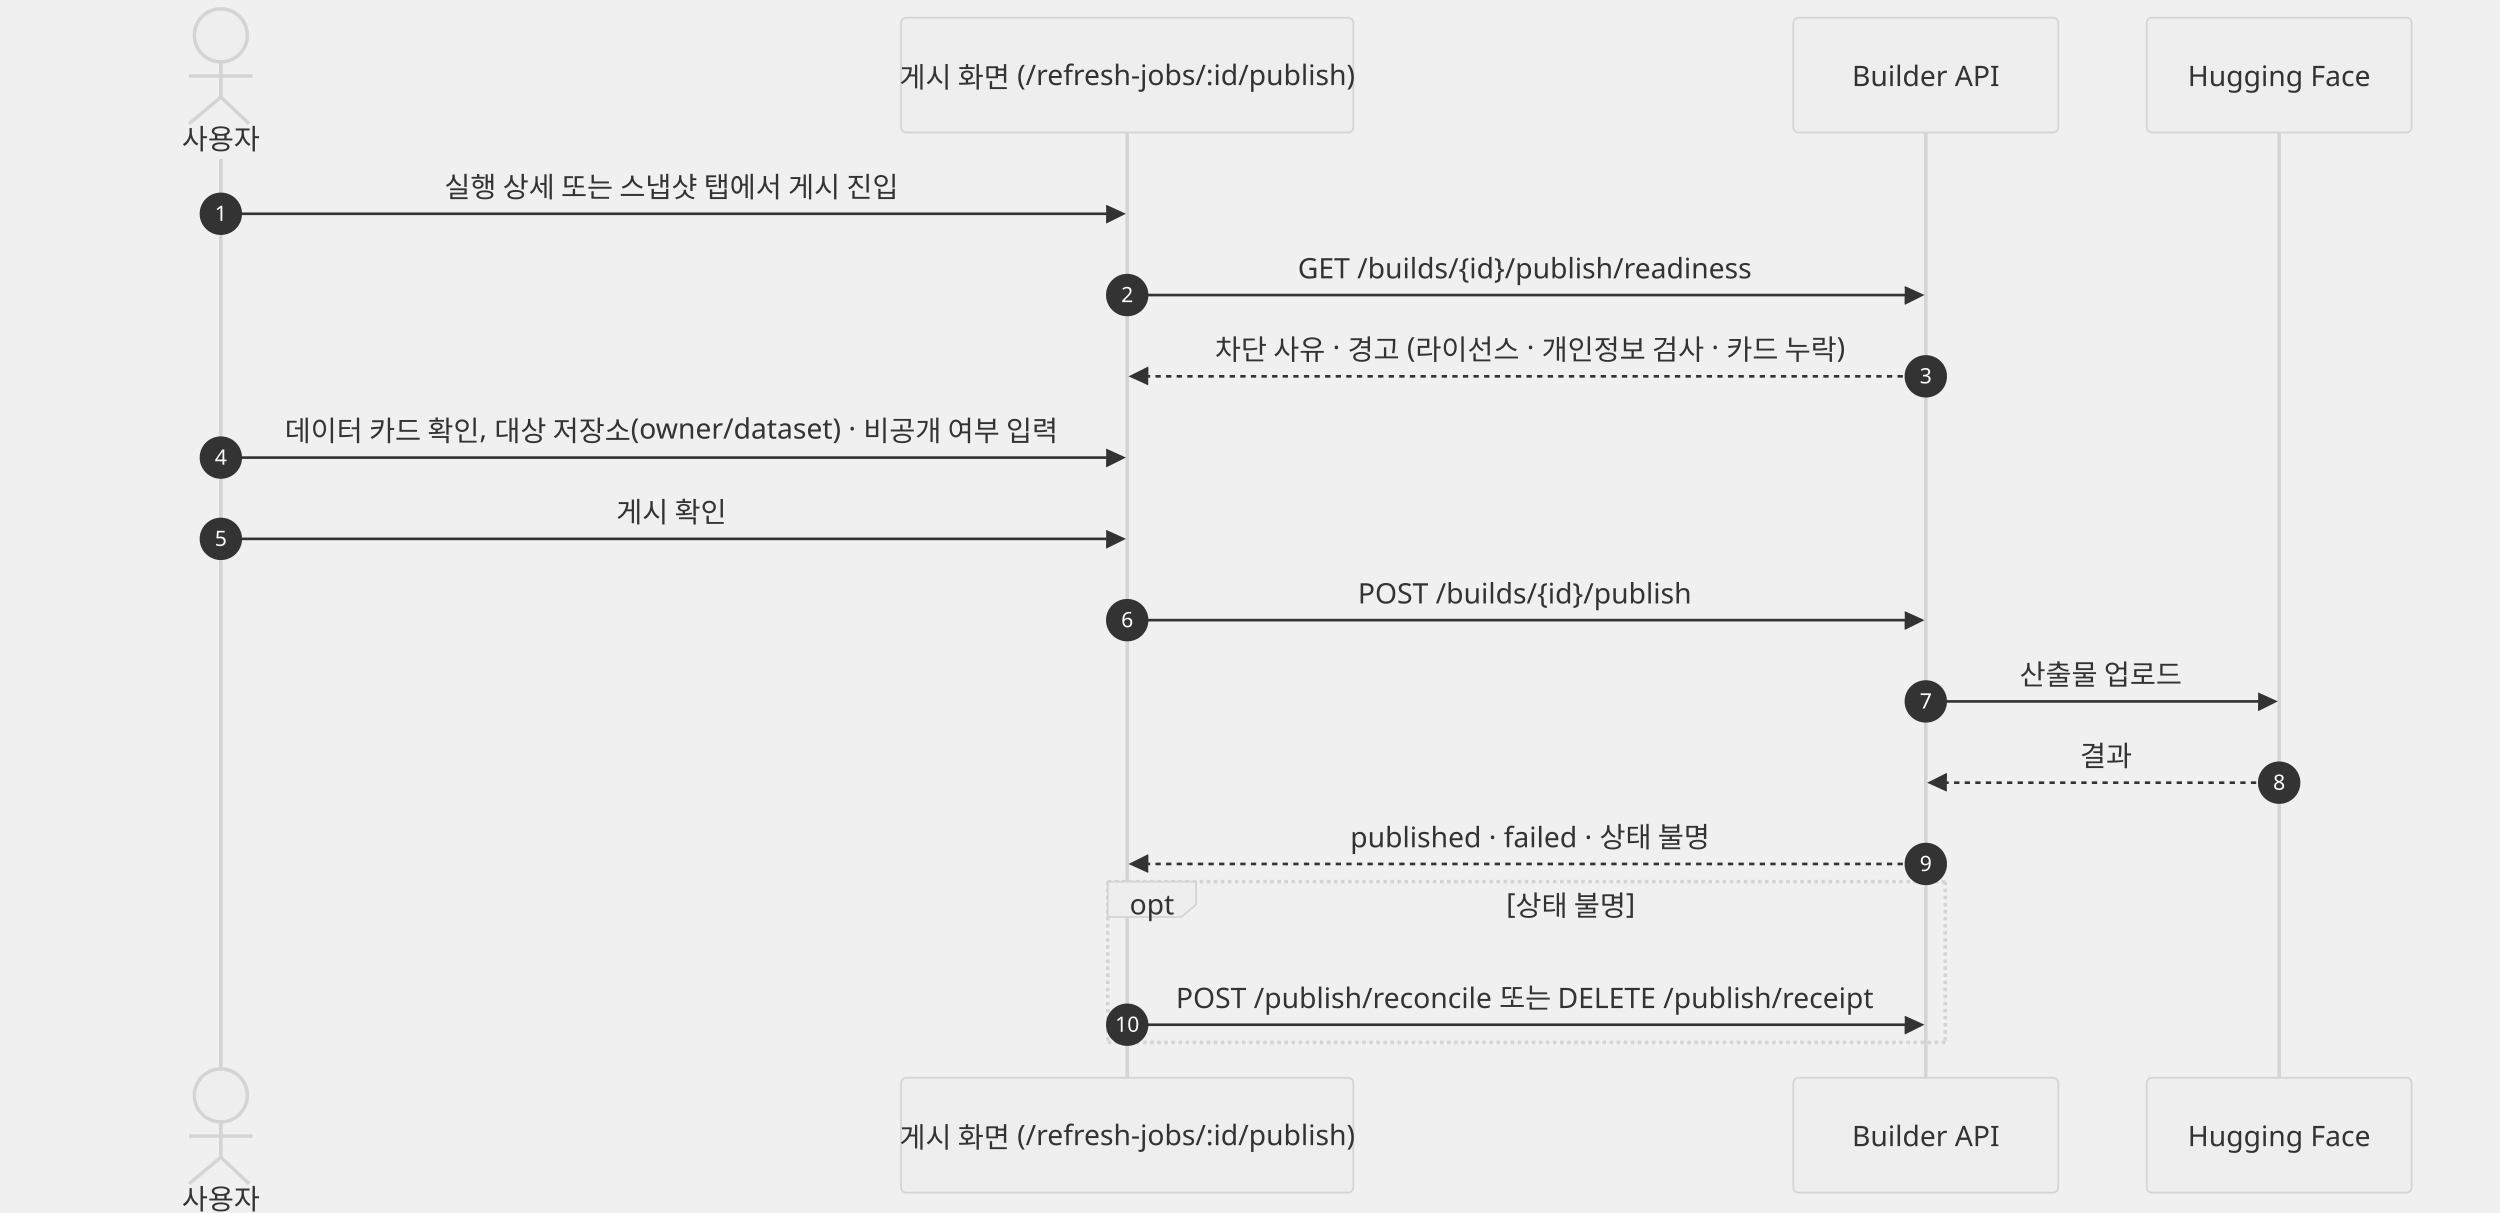
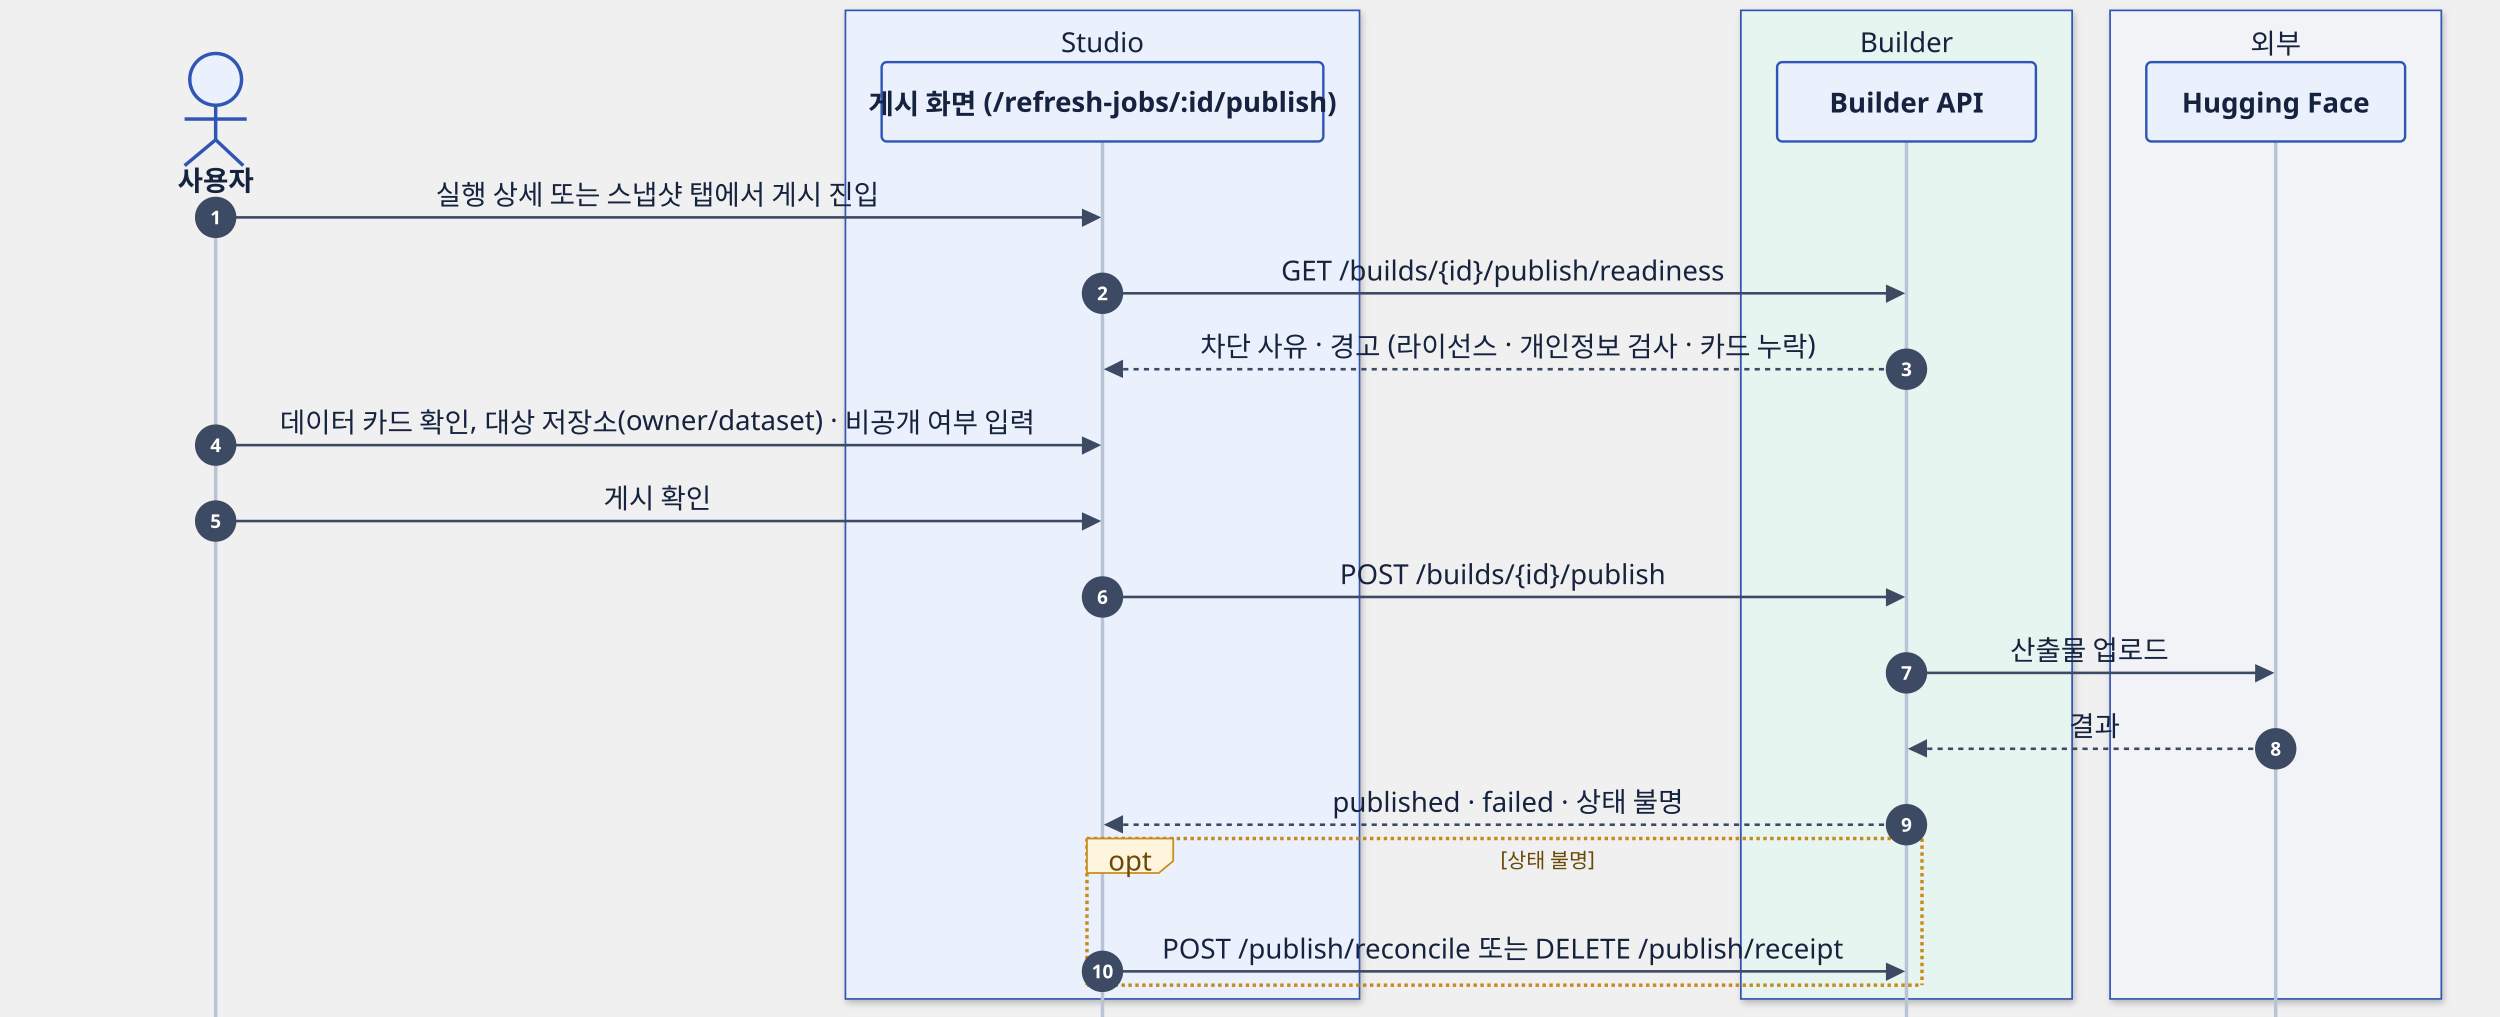
- <svg xmlns="http://www.w3.org/2000/svg" id="my-svg" width="100%" style="max-width: 1415px; background-color: white;" viewBox="-50 -10 1415 686" role="graphics-document document" aria-roledescription="sequence">
+ <svg xmlns="http://www.w3.org/2000/svg" id="my-svg" width="100%" style="max-width: 1449px; background-color: white;" viewBox="-50 -10 1449 589" role="graphics-document document" aria-roledescription="sequence">
  <g>
-     <rect x="1165" y="600" fill="#eaeaea" stroke="#666" width="150" height="65" name="H" rx="3" ry="3" class="actor actor-bottom" />
-     <text x="1240" y="632.5" dominant-baseline="central" alignment-baseline="central" class="actor actor-box" style="text-anchor: middle; font-size: 16px; font-weight: 400;">
-       <tspan x="1240" dy="0">Hugging Face</tspan>
+     <rect x="1173" y="-4" fill="rgb(241,243,246)" stroke="rgb(0,0,0, 0.5)" width="192" height="573" class="rect" />
+     <text x="1269" y="14" dominant-baseline="central" alignment-baseline="central" class="text" style="text-anchor: middle; font-size: 16px; font-weight: 400;">
+       <tspan x="1269" dy="0">외부</tspan>
    </text>
  </g>
  <g>
-     <rect x="965" y="600" fill="#eaeaea" stroke="#666" width="150" height="65" name="B" rx="3" ry="3" class="actor actor-bottom" />
-     <text x="1040" y="632.5" dominant-baseline="central" alignment-baseline="central" class="actor actor-box" style="text-anchor: middle; font-size: 16px; font-weight: 400;">
-       <tspan x="1040" dy="0">Builder API</tspan>
+     <rect x="959" y="-4" fill="rgb(231,245,240)" stroke="rgb(0,0,0, 0.5)" width="192" height="573" class="rect" />
+     <text x="1055" y="14" dominant-baseline="central" alignment-baseline="central" class="text" style="text-anchor: middle; font-size: 16px; font-weight: 400;">
+       <tspan x="1055" dy="0">Builder</tspan>
    </text>
  </g>
  <g>
-     <rect x="460" y="600" fill="#eaeaea" stroke="#666" width="256" height="65" name="P" rx="3" ry="3" class="actor actor-bottom" />
-     <text x="588" y="632.5" dominant-baseline="central" alignment-baseline="central" class="actor actor-box" style="text-anchor: middle; font-size: 16px; font-weight: 400;">
-       <tspan x="588" dy="0">게시 화면 (/refresh-jobs/:id/publish)</tspan>
+     <rect x="440" y="-4" fill="rgb(234,240,252)" stroke="rgb(0,0,0, 0.5)" width="298" height="573" class="rect" />
+     <text x="589" y="14" dominant-baseline="central" alignment-baseline="central" class="text" style="text-anchor: middle; font-size: 16px; font-weight: 400;">
+       <tspan x="589" dy="0">Studio</tspan>
    </text>
  </g>
-   <g />
  <g>
-     <line id="actor3" x1="1240" y1="65" x2="1240" y2="600" class="actor-line 200" stroke-width="0.5px" stroke="#999" name="H" data-et="life-line" data-id="H" />
+     <line id="actor3" x1="1269" y1="72" x2="1269" y2="2000" class="actor-line 200" stroke-width="0.5px" stroke="#999" name="H" data-et="life-line" data-id="H" />
    <g id="root-3" data-et="participant" data-type="participant" data-id="H">
-       <rect x="1165" y="0" fill="#eaeaea" stroke="#666" width="150" height="65" name="H" rx="3" ry="3" class="actor actor-top" />
-       <text x="1240" y="32.5" dominant-baseline="central" alignment-baseline="central" class="actor actor-box" style="text-anchor: middle; font-size: 16px; font-weight: 400;">
-         <tspan x="1240" dy="0">Hugging Face</tspan>
+       <rect x="1194" y="26" fill="#eaeaea" stroke="#666" width="150" height="46" name="H" rx="3" ry="3" class="actor actor-top" />
+       <text x="1269" y="49" dominant-baseline="central" alignment-baseline="central" class="actor actor-box" style="text-anchor: middle; font-size: 16px; font-weight: 400;">
+         <tspan x="1269" dy="0">Hugging Face</tspan>
      </text>
    </g>
  </g>
  <g>
-     <line id="actor2" x1="1040" y1="65" x2="1040" y2="600" class="actor-line 200" stroke-width="0.5px" stroke="#999" name="B" data-et="life-line" data-id="B" />
+     <line id="actor2" x1="1055" y1="72" x2="1055" y2="2000" class="actor-line 200" stroke-width="0.5px" stroke="#999" name="B" data-et="life-line" data-id="B" />
    <g id="root-2" data-et="participant" data-type="participant" data-id="B">
-       <rect x="965" y="0" fill="#eaeaea" stroke="#666" width="150" height="65" name="B" rx="3" ry="3" class="actor actor-top" />
-       <text x="1040" y="32.5" dominant-baseline="central" alignment-baseline="central" class="actor actor-box" style="text-anchor: middle; font-size: 16px; font-weight: 400;">
-         <tspan x="1040" dy="0">Builder API</tspan>
+       <rect x="980" y="26" fill="#eaeaea" stroke="#666" width="150" height="46" name="B" rx="3" ry="3" class="actor actor-top" />
+       <text x="1055" y="49" dominant-baseline="central" alignment-baseline="central" class="actor actor-box" style="text-anchor: middle; font-size: 16px; font-weight: 400;">
+         <tspan x="1055" dy="0">Builder API</tspan>
      </text>
    </g>
  </g>
  <g>
-     <line id="actor1" x1="588" y1="65" x2="588" y2="600" class="actor-line 200" stroke-width="0.5px" stroke="#999" name="P" data-et="life-line" data-id="P" />
+     <line id="actor1" x1="589" y1="72" x2="589" y2="2000" class="actor-line 200" stroke-width="0.5px" stroke="#999" name="P" data-et="life-line" data-id="P" />
    <g id="root-1" data-et="participant" data-type="participant" data-id="P">
-       <rect x="460" y="0" fill="#eaeaea" stroke="#666" width="256" height="65" name="P" rx="3" ry="3" class="actor actor-top" />
-       <text x="588" y="32.5" dominant-baseline="central" alignment-baseline="central" class="actor actor-box" style="text-anchor: middle; font-size: 16px; font-weight: 400;">
-         <tspan x="588" dy="0">게시 화면 (/refresh-jobs/:id/publish)</tspan>
+       <rect x="461" y="26" fill="#eaeaea" stroke="#666" width="256" height="46" name="P" rx="3" ry="3" class="actor actor-top" />
+       <text x="589" y="49" dominant-baseline="central" alignment-baseline="central" class="actor actor-box" style="text-anchor: middle; font-size: 16px; font-weight: 400;">
+         <tspan x="589" dy="0">게시 화면 (/refresh-jobs/:id/publish)</tspan>
      </text>
    </g>
  </g>
  <g>
-     <line id="actor0" x1="75" y1="80" x2="75" y2="600" class="actor-line 200" stroke-width="0.5px" stroke="#999" name="U" data-et="life-line" data-id="U" />
+     <line id="actor0" x1="75" y1="106" x2="75" y2="2000" class="actor-line 200" stroke-width="0.5px" stroke="#999" name="U" data-et="life-line" data-id="U" />
  </g>
-   <style>#my-svg{font-family:Apple SD Gothic Neo,Malgun Gothic,sans-serif;font-size:15px;fill:#000000;}@keyframes edge-animation-frame{from{stroke-dashoffset:0;}}@keyframes dash{to{stroke-dashoffset:0;}}#my-svg .edge-animation-slow{stroke-dasharray:9,5!important;stroke-dashoffset:900;animation:dash 50s linear infinite;stroke-linecap:round;}#my-svg .edge-animation-fast{stroke-dasharray:9,5!important;stroke-dashoffset:900;animation:dash 20s linear infinite;stroke-linecap:round;}#my-svg .error-icon{fill:#552222;}#my-svg .error-text{fill:#552222;stroke:#552222;}#my-svg .edge-thickness-normal{stroke-width:1px;}#my-svg .edge-thickness-thick{stroke-width:3.5px;}#my-svg .edge-pattern-solid{stroke-dasharray:0;}#my-svg .edge-thickness-invisible{stroke-width:0;fill:none;}#my-svg .edge-pattern-dashed{stroke-dasharray:3;}#my-svg .edge-pattern-dotted{stroke-dasharray:2;}#my-svg .marker{fill:#666;stroke:#666;}#my-svg .marker.cross{stroke:#666;}#my-svg svg{font-family:Apple SD Gothic Neo,Malgun Gothic,sans-serif;font-size:15px;}#my-svg p{margin:0;}#my-svg .actor{stroke:hsl(0, 0%, 83%);fill:#eee;stroke-width:1;}#my-svg rect.actor.outer-path[data-look="neo"]{filter:drop-shadow( 1px 2px 2px rgba(185,185,185,1));}#my-svg rect.note[data-look="neo"]{stroke:#999;fill:#666;filter:drop-shadow( 1px 2px 2px rgba(185,185,185,1));}#my-svg text.actor&gt;tspan{fill:#333;stroke:none;}#my-svg .actor-line{stroke:hsl(0, 0%, 83%);}#my-svg .innerArc{stroke-width:1.5;stroke-dasharray:none;}#my-svg .messageLine0{stroke-width:1.5;stroke-dasharray:none;stroke:#333;}#my-svg .messageLine1{stroke-width:1.5;stroke-dasharray:2,2;stroke:#333;}#my-svg [id$="-arrowhead"] path{fill:#333;stroke:#333;}#my-svg .sequenceNumber{fill:white;}#my-svg [id$="-sequencenumber"]{fill:#333;}#my-svg [id$="-crosshead"] path{fill:#333;stroke:#333;}#my-svg .messageText{fill:#333;stroke:none;}#my-svg .labelBox{stroke:hsl(0, 0%, 83%);fill:#eee;filter:none;}#my-svg .labelText,#my-svg .labelText&gt;tspan{fill:#333;stroke:none;}#my-svg .loopText,#my-svg .loopText&gt;tspan{fill:#333;stroke:none;}#my-svg .loopLine{stroke-width:2px;stroke-dasharray:2,2;stroke:hsl(0, 0%, 83%);fill:hsl(0, 0%, 83%);}#my-svg .note{stroke:#999;fill:#666;}#my-svg .noteText,#my-svg .noteText&gt;tspan{fill:#fff;stroke:none;font-weight:normal;}#my-svg .activation0{fill:#f4f4f4;stroke:#666;}#my-svg .activation1{fill:#f4f4f4;stroke:#666;}#my-svg .activation2{fill:#f4f4f4;stroke:#666;}#my-svg .actorPopupMenu{position:absolute;}#my-svg .actorPopupMenuPanel{position:absolute;fill:#eee;box-shadow:0px 8px 16px 0px rgba(0,0,0,0.2);filter:drop-shadow(3px 5px 2px rgb(0 0 0 / 0.4));}#my-svg .actor-man circle,#my-svg line{fill:#eee;stroke-width:2px;}#my-svg g rect.rect{filter:drop-shadow( 1px 2px 2px rgba(185,185,185,1));stroke:#999;}#my-svg .node .neo-node{stroke:#999;}#my-svg [data-look="neo"].node rect,#my-svg [data-look="neo"].cluster rect,#my-svg [data-look="neo"].node polygon{stroke:url(#my-svg-gradient);filter:drop-shadow( 1px 2px 2px rgba(185,185,185,1));}#my-svg [data-look="neo"].node path{stroke:url(#my-svg-gradient);stroke-width:1px;}#my-svg [data-look="neo"].node .outer-path{filter:drop-shadow( 1px 2px 2px rgba(185,185,185,1));}#my-svg [data-look="neo"].node .neo-line path{stroke:#999;filter:none;}#my-svg [data-look="neo"].node circle{stroke:url(#my-svg-gradient);filter:drop-shadow( 1px 2px 2px rgba(185,185,185,1));}#my-svg [data-look="neo"].node circle .state-start{fill:#000000;}#my-svg [data-look="neo"].icon-shape .icon{fill:url(#my-svg-gradient);filter:drop-shadow( 1px 2px 2px rgba(185,185,185,1));}#my-svg [data-look="neo"].icon-shape .icon-neo path{stroke:url(#my-svg-gradient);filter:drop-shadow( 1px 2px 2px rgba(185,185,185,1));}#my-svg :root{--mermaid-font-family:"trebuchet ms",verdana,arial,sans-serif;}</style>
+   <style>#my-svg{font-family:Apple SD Gothic Neo,Pretendard,Malgun Gothic,Noto Sans KR,sans-serif;font-size:15px;fill:#16233f;}@keyframes edge-animation-frame{from{stroke-dashoffset:0;}}@keyframes dash{to{stroke-dashoffset:0;}}#my-svg .edge-animation-slow{stroke-dasharray:9,5!important;stroke-dashoffset:900;animation:dash 50s linear infinite;stroke-linecap:round;}#my-svg .edge-animation-fast{stroke-dasharray:9,5!important;stroke-dashoffset:900;animation:dash 20s linear infinite;stroke-linecap:round;}#my-svg .error-icon{fill:#f6f8fb;}#my-svg .error-text{fill:#090704;stroke:#090704;}#my-svg .edge-thickness-normal{stroke-width:1px;}#my-svg .edge-thickness-thick{stroke-width:3.5px;}#my-svg .edge-pattern-solid{stroke-dasharray:0;}#my-svg .edge-thickness-invisible{stroke-width:0;fill:none;}#my-svg .edge-pattern-dashed{stroke-dasharray:3;}#my-svg .edge-pattern-dotted{stroke-dasharray:2;}#my-svg .marker{fill:#5b6880;stroke:#5b6880;}#my-svg .marker.cross{stroke:#5b6880;}#my-svg svg{font-family:Apple SD Gothic Neo,Pretendard,Malgun Gothic,Noto Sans KR,sans-serif;font-size:15px;}#my-svg p{margin:0;}#my-svg .actor{stroke:#2f55b5;fill:#eaf0fc;stroke-width:1;}#my-svg rect.actor.outer-path[data-look="neo"]{filter:drop-shadow( 1px 2px 2px rgba(185,185,185,1));}#my-svg rect.note[data-look="neo"]{stroke:#c98a1b;fill:#fff4dc;filter:drop-shadow( 1px 2px 2px rgba(185,185,185,1));}#my-svg text.actor&gt;tspan{fill:#16233f;stroke:none;}#my-svg .actor-line{stroke:#b8c3d6;}#my-svg .innerArc{stroke-width:1.5;stroke-dasharray:none;}#my-svg .messageLine0{stroke-width:1.5;stroke-dasharray:none;stroke:#3c4a63;}#my-svg .messageLine1{stroke-width:1.5;stroke-dasharray:2,2;stroke:#3c4a63;}#my-svg [id$="-arrowhead"] path{fill:#3c4a63;stroke:#3c4a63;}#my-svg .sequenceNumber{fill:#ffffff;}#my-svg [id$="-sequencenumber"]{fill:#3c4a63;}#my-svg [id$="-crosshead"] path{fill:#3c4a63;stroke:#3c4a63;}#my-svg .messageText{fill:#16233f;stroke:none;}#my-svg .labelBox{stroke:#c98a1b;fill:#fff4dc;filter:none;}#my-svg .labelText,#my-svg .labelText&gt;tspan{fill:#6b4a08;stroke:none;}#my-svg .loopText,#my-svg .loopText&gt;tspan{fill:#6b4a08;stroke:none;}#my-svg .loopLine{stroke-width:2px;stroke-dasharray:2,2;stroke:#c98a1b;fill:#c98a1b;}#my-svg .note{stroke:#c98a1b;fill:#fff4dc;}#my-svg .noteText,#my-svg .noteText&gt;tspan{fill:#4a3506;stroke:none;font-weight:normal;}#my-svg .activation0{fill:#dfe8fb;stroke:#2f55b5;}#my-svg .activation1{fill:#dfe8fb;stroke:#2f55b5;}#my-svg .activation2{fill:#dfe8fb;stroke:#2f55b5;}#my-svg .actorPopupMenu{position:absolute;}#my-svg .actorPopupMenuPanel{position:absolute;fill:#eaf0fc;box-shadow:0px 8px 16px 0px rgba(0,0,0,0.2);filter:drop-shadow(3px 5px 2px rgb(0 0 0 / 0.4));}#my-svg .actor-man circle,#my-svg line{fill:#eaf0fc;stroke-width:2px;}#my-svg g rect.rect{filter:drop-shadow( 1px 2px 2px rgba(185,185,185,1));stroke:#2f55b5;}#my-svg .node .neo-node{stroke:#2f55b5;}#my-svg [data-look="neo"].node rect,#my-svg [data-look="neo"].cluster rect,#my-svg [data-look="neo"].node polygon{stroke:url(#my-svg-gradient);filter:drop-shadow( 1px 2px 2px rgba(185,185,185,1));}#my-svg [data-look="neo"].node path{stroke:url(#my-svg-gradient);stroke-width:1px;}#my-svg [data-look="neo"].node .outer-path{filter:drop-shadow( 1px 2px 2px rgba(185,185,185,1));}#my-svg [data-look="neo"].node .neo-line path{stroke:#2f55b5;filter:none;}#my-svg [data-look="neo"].node circle{stroke:url(#my-svg-gradient);filter:drop-shadow( 1px 2px 2px rgba(185,185,185,1));}#my-svg [data-look="neo"].node circle .state-start{fill:#000000;}#my-svg [data-look="neo"].icon-shape .icon{fill:url(#my-svg-gradient);filter:drop-shadow( 1px 2px 2px rgba(185,185,185,1));}#my-svg [data-look="neo"].icon-shape .icon-neo path{stroke:url(#my-svg-gradient);filter:drop-shadow( 1px 2px 2px rgba(185,185,185,1));}#my-svg .node rect,#my-svg .node polygon,#my-svg .cluster rect{rx:10px;ry:10px;}#my-svg .cluster rect{stroke-dasharray:0;stroke-width:1.2px;}#my-svg .cluster-label span,#my-svg .cluster-label text{font-weight:700;color:#3c4a63;fill:#3c4a63;}#my-svg .edgeLabel{font-size:12.5px;color:#3c4a63;}#my-svg .flowchart-link{stroke-width:1.6px;}#my-svg .messageText{font-size:13px;}#my-svg .actor{stroke-width:1.4px;}#my-svg text.actor&gt;tspan{font-weight:700;}#my-svg .sequenceNumber{font-size:11px;font-weight:700;}#my-svg .labelText,#my-svg .loopText,#my-svg .loopText&gt;tspan{font-size:12px;}#my-svg .er.entityBox{stroke-width:1.2px;}#my-svg .nodeLabel b{font-weight:700;}#my-svg :root{--mermaid-font-family:"trebuchet ms",verdana,arial,sans-serif;}</style>
  <g />
  <defs>
    <symbol id="my-svg-computer" width="24" height="24">
      <path transform="scale(.5)" d="M2 2v13h20v-13h-20zm18 11h-16v-9h16v9zm-10.228 6l.466-1h3.524l.467 1h-4.457zm14.228 3h-24l2-6h2.104l-1.33 4h18.45l-1.297-4h2.073l2 6zm-5-10h-14v-7h14v7z" />
    </symbol>
  </defs>
  <defs>
    <symbol id="my-svg-database" fill-rule="evenodd" clip-rule="evenodd">
      <path transform="scale(.5)" d="M12.258.001l.256.004.255.005.253.008.251.01.249.012.247.015.246.016.242.019.241.02.239.023.236.024.233.027.231.028.229.031.225.032.223.034.22.036.217.038.214.04.211.041.208.043.205.045.201.046.198.048.194.05.191.051.187.053.183.054.18.056.175.057.172.059.168.06.163.061.16.063.155.064.15.066.074.033.073.033.071.034.07.034.069.035.068.035.067.035.066.035.064.036.064.036.062.036.06.036.06.037.058.037.058.037.055.038.055.038.053.038.052.038.051.039.05.039.048.039.047.039.045.04.044.04.043.04.041.04.04.041.039.041.037.041.036.041.034.041.033.042.032.042.03.042.029.042.027.042.026.043.024.043.023.043.021.043.02.043.018.044.017.043.015.044.013.044.012.044.011.045.009.044.007.045.006.045.004.045.002.045.001.045v17l-.001.045-.002.045-.004.045-.006.045-.007.045-.009.044-.011.045-.012.044-.013.044-.015.044-.017.043-.018.044-.02.043-.021.043-.023.043-.024.043-.026.043-.027.042-.029.042-.03.042-.032.042-.033.042-.034.041-.036.041-.037.041-.039.041-.04.041-.041.04-.043.04-.044.04-.045.04-.047.039-.048.039-.05.039-.051.039-.052.038-.053.038-.055.038-.055.038-.058.037-.058.037-.06.037-.06.036-.062.036-.064.036-.064.036-.066.035-.067.035-.068.035-.069.035-.07.034-.071.034-.073.033-.074.033-.15.066-.155.064-.16.063-.163.061-.168.06-.172.059-.175.057-.18.056-.183.054-.187.053-.191.051-.194.05-.198.048-.201.046-.205.045-.208.043-.211.041-.214.04-.217.038-.22.036-.223.034-.225.032-.229.031-.231.028-.233.027-.236.024-.239.023-.241.02-.242.019-.246.016-.247.015-.249.012-.251.01-.253.008-.255.005-.256.004-.258.001-.258-.001-.256-.004-.255-.005-.253-.008-.251-.01-.249-.012-.247-.015-.245-.016-.243-.019-.241-.02-.238-.023-.236-.024-.234-.027-.231-.028-.228-.031-.226-.032-.223-.034-.22-.036-.217-.038-.214-.04-.211-.041-.208-.043-.204-.045-.201-.046-.198-.048-.195-.05-.19-.051-.187-.053-.184-.054-.179-.056-.176-.057-.172-.059-.167-.06-.164-.061-.159-.063-.155-.064-.151-.066-.074-.033-.072-.033-.072-.034-.07-.034-.069-.035-.068-.035-.067-.035-.066-.035-.064-.036-.063-.036-.062-.036-.061-.036-.06-.037-.058-.037-.057-.037-.056-.038-.055-.038-.053-.038-.052-.038-.051-.039-.049-.039-.049-.039-.046-.039-.046-.04-.044-.04-.043-.04-.041-.04-.04-.041-.039-.041-.037-.041-.036-.041-.034-.041-.033-.042-.032-.042-.03-.042-.029-.042-.027-.042-.026-.043-.024-.043-.023-.043-.021-.043-.02-.043-.018-.044-.017-.043-.015-.044-.013-.044-.012-.044-.011-.045-.009-.044-.007-.045-.006-.045-.004-.045-.002-.045-.001-.045v-17l.001-.045.002-.045.004-.045.006-.045.007-.045.009-.044.011-.045.012-.044.013-.044.015-.044.017-.043.018-.044.02-.043.021-.043.023-.043.024-.043.026-.043.027-.042.029-.042.03-.042.032-.042.033-.042.034-.041.036-.041.037-.041.039-.041.04-.041.041-.04.043-.04.044-.04.046-.04.046-.039.049-.039.049-.039.051-.039.052-.038.053-.038.055-.038.056-.038.057-.037.058-.037.06-.037.061-.036.062-.036.063-.036.064-.036.066-.035.067-.035.068-.035.069-.035.07-.034.072-.034.072-.033.074-.033.151-.066.155-.064.159-.063.164-.061.167-.06.172-.059.176-.057.179-.056.184-.054.187-.053.19-.051.195-.05.198-.048.201-.046.204-.045.208-.043.211-.041.214-.04.217-.038.22-.036.223-.034.226-.032.228-.031.231-.028.234-.027.236-.024.238-.023.241-.02.243-.019.245-.016.247-.015.249-.012.251-.01.253-.008.255-.005.256-.004.258-.001.258.001zm-9.258 20.499v.01l.001.021.003.021.004.022.005.021.006.022.007.022.009.023.01.022.011.023.012.023.013.023.015.023.016.024.017.023.018.024.019.024.021.024.022.025.023.024.024.025.052.049.056.05.061.051.066.051.07.051.075.051.079.052.084.052.088.052.092.052.097.052.102.051.105.052.11.052.114.051.119.051.123.051.127.05.131.05.135.05.139.048.144.049.147.047.152.047.155.047.16.045.163.045.167.043.171.043.176.041.178.041.183.039.187.039.19.037.194.035.197.035.202.033.204.031.209.03.212.029.216.027.219.025.222.024.226.021.23.02.233.018.236.016.24.015.243.012.246.01.249.008.253.005.256.004.259.001.26-.001.257-.004.254-.005.25-.008.247-.011.244-.012.241-.014.237-.016.233-.018.231-.021.226-.021.224-.024.22-.026.216-.027.212-.028.21-.031.205-.031.202-.034.198-.034.194-.036.191-.037.187-.039.183-.04.179-.04.175-.042.172-.043.168-.044.163-.045.16-.046.155-.046.152-.047.148-.048.143-.049.139-.049.136-.05.131-.05.126-.05.123-.051.118-.052.114-.051.11-.052.106-.052.101-.052.096-.052.092-.052.088-.053.083-.051.079-.052.074-.052.07-.051.065-.051.06-.051.056-.05.051-.05.023-.024.023-.025.021-.024.02-.024.019-.024.018-.024.017-.024.015-.023.014-.024.013-.023.012-.023.01-.023.01-.022.008-.022.006-.022.006-.022.004-.022.004-.021.001-.021.001-.021v-4.127l-.077.055-.08.053-.083.054-.085.053-.087.052-.09.052-.093.051-.095.05-.097.05-.1.049-.102.049-.105.048-.106.047-.109.047-.111.046-.114.045-.115.045-.118.044-.12.043-.122.042-.124.042-.126.041-.128.04-.13.04-.132.038-.134.038-.135.037-.138.037-.139.035-.142.035-.143.034-.144.033-.147.032-.148.031-.15.03-.151.03-.153.029-.154.027-.156.027-.158.026-.159.025-.161.024-.162.023-.163.022-.165.021-.166.02-.167.019-.169.018-.169.017-.171.016-.173.015-.173.014-.175.013-.175.012-.177.011-.178.01-.179.008-.179.008-.181.006-.182.005-.182.004-.184.003-.184.002h-.37l-.184-.002-.184-.003-.182-.004-.182-.005-.181-.006-.179-.008-.179-.008-.178-.01-.176-.011-.176-.012-.175-.013-.173-.014-.172-.015-.171-.016-.17-.017-.169-.018-.167-.019-.166-.02-.165-.021-.163-.022-.162-.023-.161-.024-.159-.025-.157-.026-.156-.027-.155-.027-.153-.029-.151-.03-.15-.03-.148-.031-.146-.032-.145-.033-.143-.034-.141-.035-.14-.035-.137-.037-.136-.037-.134-.038-.132-.038-.13-.04-.128-.04-.126-.041-.124-.042-.122-.042-.12-.044-.117-.043-.116-.045-.113-.045-.112-.046-.109-.047-.106-.047-.105-.048-.102-.049-.1-.049-.097-.05-.095-.05-.093-.052-.09-.051-.087-.052-.085-.053-.083-.054-.08-.054-.077-.054v4.127zm0-5.654v.011l.001.021.003.021.004.021.005.022.006.022.007.022.009.022.01.022.011.023.012.023.013.023.015.024.016.023.017.024.018.024.019.024.021.024.022.024.023.025.024.024.052.05.056.05.061.05.066.051.07.051.075.052.079.051.084.052.088.052.092.052.097.052.102.052.105.052.11.051.114.051.119.052.123.05.127.051.131.05.135.049.139.049.144.048.147.048.152.047.155.046.16.045.163.045.167.044.171.042.176.042.178.04.183.04.187.038.19.037.194.036.197.034.202.033.204.032.209.03.212.028.216.027.219.025.222.024.226.022.23.02.233.018.236.016.24.014.243.012.246.01.249.008.253.006.256.003.259.001.26-.001.257-.003.254-.006.25-.008.247-.01.244-.012.241-.015.237-.016.233-.018.231-.02.226-.022.224-.024.22-.025.216-.027.212-.029.21-.03.205-.032.202-.033.198-.035.194-.036.191-.037.187-.039.183-.039.179-.041.175-.042.172-.043.168-.044.163-.045.16-.045.155-.047.152-.047.148-.048.143-.048.139-.05.136-.049.131-.05.126-.051.123-.051.118-.051.114-.052.11-.052.106-.052.101-.052.096-.052.092-.052.088-.052.083-.052.079-.052.074-.051.07-.052.065-.051.06-.05.056-.051.051-.049.023-.025.023-.024.021-.025.02-.024.019-.024.018-.024.017-.024.015-.023.014-.023.013-.024.012-.022.01-.023.01-.023.008-.022.006-.022.006-.022.004-.021.004-.022.001-.021.001-.021v-4.139l-.077.054-.08.054-.083.054-.085.052-.087.053-.09.051-.093.051-.095.051-.097.05-.1.049-.102.049-.105.048-.106.047-.109.047-.111.046-.114.045-.115.044-.118.044-.12.044-.122.042-.124.042-.126.041-.128.04-.13.039-.132.039-.134.038-.135.037-.138.036-.139.036-.142.035-.143.033-.144.033-.147.033-.148.031-.15.03-.151.03-.153.028-.154.028-.156.027-.158.026-.159.025-.161.024-.162.023-.163.022-.165.021-.166.02-.167.019-.169.018-.169.017-.171.016-.173.015-.173.014-.175.013-.175.012-.177.011-.178.009-.179.009-.179.007-.181.007-.182.005-.182.004-.184.003-.184.002h-.37l-.184-.002-.184-.003-.182-.004-.182-.005-.181-.007-.179-.007-.179-.009-.178-.009-.176-.011-.176-.012-.175-.013-.173-.014-.172-.015-.171-.016-.17-.017-.169-.018-.167-.019-.166-.02-.165-.021-.163-.022-.162-.023-.161-.024-.159-.025-.157-.026-.156-.027-.155-.028-.153-.028-.151-.03-.15-.03-.148-.031-.146-.033-.145-.033-.143-.033-.141-.035-.14-.036-.137-.036-.136-.037-.134-.038-.132-.039-.13-.039-.128-.04-.126-.041-.124-.042-.122-.043-.12-.043-.117-.044-.116-.044-.113-.046-.112-.046-.109-.046-.106-.047-.105-.048-.102-.049-.1-.049-.097-.05-.095-.051-.093-.051-.09-.051-.087-.053-.085-.052-.083-.054-.08-.054-.077-.054v4.139zm0-5.666v.011l.001.02.003.022.004.021.005.022.006.021.007.022.009.023.01.022.011.023.012.023.013.023.015.023.016.024.017.024.018.023.019.024.021.025.022.024.023.024.024.025.052.05.056.05.061.05.066.051.07.051.075.052.079.051.084.052.088.052.092.052.097.052.102.052.105.051.11.052.114.051.119.051.123.051.127.05.131.05.135.05.139.049.144.048.147.048.152.047.155.046.16.045.163.045.167.043.171.043.176.042.178.04.183.04.187.038.19.037.194.036.197.034.202.033.204.032.209.03.212.028.216.027.219.025.222.024.226.021.23.02.233.018.236.017.24.014.243.012.246.01.249.008.253.006.256.003.259.001.26-.001.257-.003.254-.006.25-.008.247-.01.244-.013.241-.014.237-.016.233-.018.231-.02.226-.022.224-.024.22-.025.216-.027.212-.029.21-.03.205-.032.202-.033.198-.035.194-.036.191-.037.187-.039.183-.039.179-.041.175-.042.172-.043.168-.044.163-.045.16-.045.155-.047.152-.047.148-.048.143-.049.139-.049.136-.049.131-.051.126-.05.123-.051.118-.052.114-.051.11-.052.106-.052.101-.052.096-.052.092-.052.088-.052.083-.052.079-.052.074-.052.07-.051.065-.051.06-.051.056-.05.051-.049.023-.025.023-.025.021-.024.02-.024.019-.024.018-.024.017-.024.015-.023.014-.024.013-.023.012-.023.01-.022.01-.023.008-.022.006-.022.006-.022.004-.022.004-.021.001-.021.001-.021v-4.153l-.077.054-.08.054-.083.053-.085.053-.087.053-.09.051-.093.051-.095.051-.097.05-.1.049-.102.048-.105.048-.106.048-.109.046-.111.046-.114.046-.115.044-.118.044-.12.043-.122.043-.124.042-.126.041-.128.04-.13.039-.132.039-.134.038-.135.037-.138.036-.139.036-.142.034-.143.034-.144.033-.147.032-.148.032-.15.03-.151.03-.153.028-.154.028-.156.027-.158.026-.159.024-.161.024-.162.023-.163.023-.165.021-.166.02-.167.019-.169.018-.169.017-.171.016-.173.015-.173.014-.175.013-.175.012-.177.01-.178.01-.179.009-.179.007-.181.006-.182.006-.182.004-.184.003-.184.001-.185.001-.185-.001-.184-.001-.184-.003-.182-.004-.182-.006-.181-.006-.179-.007-.179-.009-.178-.01-.176-.01-.176-.012-.175-.013-.173-.014-.172-.015-.171-.016-.17-.017-.169-.018-.167-.019-.166-.02-.165-.021-.163-.023-.162-.023-.161-.024-.159-.024-.157-.026-.156-.027-.155-.028-.153-.028-.151-.03-.15-.03-.148-.032-.146-.032-.145-.033-.143-.034-.141-.034-.14-.036-.137-.036-.136-.037-.134-.038-.132-.039-.13-.039-.128-.041-.126-.041-.124-.041-.122-.043-.12-.043-.117-.044-.116-.044-.113-.046-.112-.046-.109-.046-.106-.048-.105-.048-.102-.048-.1-.05-.097-.049-.095-.051-.093-.051-.09-.052-.087-.052-.085-.053-.083-.053-.08-.054-.077-.054v4.153zm8.74-8.179l-.257.004-.254.005-.25.008-.247.011-.244.012-.241.014-.237.016-.233.018-.231.021-.226.022-.224.023-.22.026-.216.027-.212.028-.21.031-.205.032-.202.033-.198.034-.194.036-.191.038-.187.038-.183.04-.179.041-.175.042-.172.043-.168.043-.163.045-.16.046-.155.046-.152.048-.148.048-.143.048-.139.049-.136.05-.131.05-.126.051-.123.051-.118.051-.114.052-.11.052-.106.052-.101.052-.096.052-.092.052-.088.052-.083.052-.079.052-.074.051-.07.052-.065.051-.06.05-.056.05-.051.05-.023.025-.023.024-.021.024-.02.025-.019.024-.018.024-.017.023-.015.024-.014.023-.013.023-.012.023-.01.023-.01.022-.008.022-.006.023-.006.021-.004.022-.004.021-.001.021-.001.021.001.021.001.021.004.021.004.022.006.021.006.023.008.022.01.022.01.023.012.023.013.023.014.023.015.024.017.023.018.024.019.024.02.025.021.024.023.024.023.025.051.05.056.05.06.05.065.051.07.052.074.051.079.052.083.052.088.052.092.052.096.052.101.052.106.052.11.052.114.052.118.051.123.051.126.051.131.05.136.05.139.049.143.048.148.048.152.048.155.046.16.046.163.045.168.043.172.043.175.042.179.041.183.04.187.038.191.038.194.036.198.034.202.033.205.032.21.031.212.028.216.027.22.026.224.023.226.022.231.021.233.018.237.016.241.014.244.012.247.011.25.008.254.005.257.004.26.001.26-.001.257-.004.254-.005.25-.008.247-.011.244-.012.241-.014.237-.016.233-.018.231-.021.226-.022.224-.023.22-.026.216-.027.212-.028.21-.031.205-.032.202-.033.198-.034.194-.036.191-.038.187-.038.183-.04.179-.041.175-.042.172-.043.168-.043.163-.045.16-.046.155-.046.152-.048.148-.048.143-.048.139-.049.136-.05.131-.05.126-.051.123-.051.118-.051.114-.052.11-.052.106-.052.101-.052.096-.052.092-.052.088-.052.083-.052.079-.052.074-.051.07-.052.065-.051.06-.05.056-.05.051-.05.023-.025.023-.024.021-.024.02-.025.019-.024.018-.024.017-.023.015-.024.014-.023.013-.023.012-.023.01-.023.01-.022.008-.022.006-.023.006-.021.004-.022.004-.021.001-.021.001-.021-.001-.021-.001-.021-.004-.021-.004-.022-.006-.021-.006-.023-.008-.022-.01-.022-.01-.023-.012-.023-.013-.023-.014-.023-.015-.024-.017-.023-.018-.024-.019-.024-.02-.025-.021-.024-.023-.024-.023-.025-.051-.05-.056-.05-.06-.05-.065-.051-.07-.052-.074-.051-.079-.052-.083-.052-.088-.052-.092-.052-.096-.052-.101-.052-.106-.052-.11-.052-.114-.052-.118-.051-.123-.051-.126-.051-.131-.05-.136-.05-.139-.049-.143-.048-.148-.048-.152-.048-.155-.046-.16-.046-.163-.045-.168-.043-.172-.043-.175-.042-.179-.041-.183-.04-.187-.038-.191-.038-.194-.036-.198-.034-.202-.033-.205-.032-.21-.031-.212-.028-.216-.027-.22-.026-.224-.023-.226-.022-.231-.021-.233-.018-.237-.016-.241-.014-.244-.012-.247-.011-.25-.008-.254-.005-.257-.004-.26-.001-.26.001z" />
    </symbol>
  </defs>
  <defs>
    <symbol id="my-svg-clock" width="24" height="24">
      <path transform="scale(.5)" d="M12 2c5.514 0 10 4.486 10 10s-4.486 10-10 10-10-4.486-10-10 4.486-10 10-10zm0-2c-6.627 0-12 5.373-12 12s5.373 12 12 12 12-5.373 12-12-5.373-12-12-12zm5.848 12.459c.202.038.202.333.001.372-1.907.361-6.045 1.111-6.547 1.111-.719 0-1.301-.582-1.301-1.301 0-.512.77-5.447 1.125-7.445.034-.192.312-.181.343.014l.985 6.238 5.394 1.011z" />
    </symbol>
  </defs>
  <defs>
    <marker id="my-svg-arrowhead" refX="7.9" refY="5" markerUnits="userSpaceOnUse" markerWidth="12" markerHeight="12" orient="auto-start-reverse">
      <path d="M -1 0 L 10 5 L 0 10 z" />
    </marker>
  </defs>
  <defs>
    <marker id="my-svg-crosshead" markerWidth="15" markerHeight="8" orient="auto" refX="4" refY="4.5">
      <path fill="none" stroke="#000000" stroke-width="1pt" d="M 1,2 L 6,7 M 6,2 L 1,7" style="stroke-dasharray: 0, 0;" />
    </marker>
  </defs>
  <defs>
    <marker id="my-svg-filled-head" refX="15.5" refY="7" markerWidth="20" markerHeight="28" orient="auto">
      <path d="M 18,7 L9,13 L14,7 L9,1 Z" />
    </marker>
  </defs>
  <defs>
    <marker id="my-svg-sequencenumber" refX="15" refY="15" markerWidth="60" markerHeight="40" orient="auto">
      <circle cx="15" cy="15" r="6" />
    </marker>
  </defs>
  <defs>
    <marker id="my-svg-solidTopArrowHead" refX="7.9" refY="7.25" markerUnits="userSpaceOnUse" markerWidth="12" markerHeight="12" orient="auto-start-reverse">
      <path d="M 0 0 L 10 8 L 0 8 z" />
    </marker>
  </defs>
  <defs>
    <marker id="my-svg-solidBottomArrowHead" refX="7.9" refY="0.75" markerUnits="userSpaceOnUse" markerWidth="12" markerHeight="12" orient="auto-start-reverse">
      <path d="M 0 0 L 10 0 L 0 8 z" />
    </marker>
  </defs>
  <defs>
    <marker id="my-svg-stickTopArrowHead" refX="7.5" refY="7" markerUnits="userSpaceOnUse" markerWidth="12" markerHeight="12" orient="auto-start-reverse">
      <path d="M 0 0 L 7 7" stroke="black" stroke-width="1.5" fill="none" />
    </marker>
  </defs>
  <defs>
    <marker id="my-svg-stickBottomArrowHead" refX="7.5" refY="0" markerUnits="userSpaceOnUse" markerWidth="12" markerHeight="12" orient="auto-start-reverse">
      <path d="M 0 7 L 7 0" stroke="black" stroke-width="1.5" fill="none" />
    </marker>
  </defs>
  <g data-et="control-structure" data-id="i12">
-     <line x1="577" y1="489" x2="1051" y2="489" class="loopLine" />
-     <line x1="1051" y1="489" x2="1051" y2="580" class="loopLine" />
-     <line x1="577" y1="580" x2="1051" y2="580" class="loopLine" />
-     <line x1="577" y1="489" x2="577" y2="580" class="loopLine" />
-     <polygon points="577,489 627,489 627,502 618.6,509 577,509" class="labelBox" />
-     <text x="602" y="502" text-anchor="middle" dominant-baseline="middle" alignment-baseline="middle" class="labelText" style="font-size: 16px; font-weight: 400;">opt</text>
-     <text x="839" y="507" text-anchor="middle" class="loopText" style="font-size: 16px; font-weight: 400;">
-       <tspan x="839">[상태 불명]</tspan>
+     <line x1="580" y1="476" x2="1064" y2="476" class="loopLine" />
+     <line x1="1064" y1="476" x2="1064" y2="561" class="loopLine" />
+     <line x1="580" y1="561" x2="1064" y2="561" class="loopLine" />
+     <line x1="580" y1="476" x2="580" y2="561" class="loopLine" />
+     <polygon points="580,476 630,476 630,489 621.6,496 580,496" class="labelBox" />
+     <text x="605" y="489" text-anchor="middle" dominant-baseline="middle" alignment-baseline="middle" class="labelText" style="font-size: 16px; font-weight: 400;">opt</text>
+     <text x="847" y="492" text-anchor="middle" class="loopText" style="font-size: 16px; font-weight: 400;">
+       <tspan x="847">[상태 불명]</tspan>
    </text>
  </g>
-   <g class="actor-man actor-top" name="U" data-et="participant" data-type="actor" data-id="U" style="stroke: rgb(212, 212, 212);">
-     <line id="actor-man-torso0" x1="75" y1="25" x2="75" y2="45" />
-     <line id="actor-man-arms0" x1="57" y1="33" x2="93" y2="33" />
-     <line x1="57" y1="60" x2="75" y2="45" />
-     <line x1="75" y1="45" x2="91" y2="60" />
-     <circle cx="75" cy="10" r="15" width="150" height="65" />
-     <text x="75" y="67.5" dominant-baseline="central" alignment-baseline="central" class="actor actor-man" style="text-anchor: middle; font-size: 16px; font-weight: 400;">
+   <g class="actor-man actor-top" name="U" data-et="participant" data-type="actor" data-id="U" style="stroke: rgb(47, 85, 181);">
+     <line id="actor-man-torso0" x1="75" y1="51" x2="75" y2="71" />
+     <line id="actor-man-arms0" x1="57" y1="59" x2="93" y2="59" />
+     <line x1="57" y1="86" x2="75" y2="71" />
+     <line x1="75" y1="71" x2="91" y2="86" />
+     <circle cx="75" cy="36" r="15" width="150" height="46" />
+     <text x="75" y="93.5" dominant-baseline="central" alignment-baseline="central" class="actor actor-man" style="text-anchor: middle; font-size: 16px; font-weight: 400;">
      <tspan x="75" dy="0">사용자</tspan>
    </text>
  </g>
-   <text x="330" y="80" text-anchor="middle" dominant-baseline="middle" alignment-baseline="middle" class="messageText" dy="1em" style="font-size: 16px; font-weight: 400;">실행 상세 또는 스냅샷 탭에서 게시 진입</text>
-   <line x1="82" y1="111" x2="584" y2="111" class="messageLine0" data-et="message" data-id="i1" data-from="U" data-to="P" stroke-width="2" stroke="none" marker-end="url(#my-svg-arrowhead)" style="fill: none;" />
-   <line x1="75" y1="111" x2="75" y2="111" stroke-width="0" marker-start="url(#my-svg-sequencenumber)" />
-   <text x="75" y="115" font-family="sans-serif" font-size="12px" text-anchor="middle" class="sequenceNumber">1</text>
-   <text x="813" y="126" text-anchor="middle" dominant-baseline="middle" alignment-baseline="middle" class="messageText" dy="1em" style="font-size: 16px; font-weight: 400;">GET /builds/{id}/publish/readiness</text>
-   <line x1="595" y1="157" x2="1036" y2="157" class="messageLine0" data-et="message" data-id="i2" data-from="P" data-to="B" stroke-width="2" stroke="none" marker-end="url(#my-svg-arrowhead)" style="fill: none;" />
-   <line x1="588" y1="157" x2="588" y2="157" stroke-width="0" marker-start="url(#my-svg-sequencenumber)" />
-   <text x="588" y="161" font-family="sans-serif" font-size="12px" text-anchor="middle" class="sequenceNumber">2</text>
-   <text x="816" y="172" text-anchor="middle" dominant-baseline="middle" alignment-baseline="middle" class="messageText" dy="1em" style="font-size: 16px; font-weight: 400;">차단 사유 · 경고 (라이선스 · 개인정보 검사 · 카드 누락)</text>
-   <line x1="1045" y1="203" x2="592" y2="203" class="messageLine1" data-et="message" data-id="i3" data-from="B" data-to="P" stroke-width="2" stroke="none" marker-end="url(#my-svg-arrowhead)" style="stroke-dasharray: 3, 3; fill: none;" />
-   <line x1="1040" y1="203" x2="1040" y2="203" stroke-width="0" marker-start="url(#my-svg-sequencenumber)" />
-   <text x="1040" y="207" font-family="sans-serif" font-size="12px" text-anchor="middle" class="sequenceNumber">3</text>
-   <text x="330" y="218" text-anchor="middle" dominant-baseline="middle" alignment-baseline="middle" class="messageText" dy="1em" style="font-size: 16px; font-weight: 400;">데이터 카드 확인, 대상 저장소(owner/dataset) · 비공개 여부 입력</text>
-   <line x1="82" y1="249" x2="584" y2="249" class="messageLine0" data-et="message" data-id="i4" data-from="U" data-to="P" stroke-width="2" stroke="none" marker-end="url(#my-svg-arrowhead)" style="fill: none;" />
-   <line x1="75" y1="249" x2="75" y2="249" stroke-width="0" marker-start="url(#my-svg-sequencenumber)" />
-   <text x="75" y="253" font-family="sans-serif" font-size="12px" text-anchor="middle" class="sequenceNumber">4</text>
-   <text x="330" y="264" text-anchor="middle" dominant-baseline="middle" alignment-baseline="middle" class="messageText" dy="1em" style="font-size: 16px; font-weight: 400;">게시 확인</text>
-   <line x1="82" y1="295" x2="584" y2="295" class="messageLine0" data-et="message" data-id="i5" data-from="U" data-to="P" stroke-width="2" stroke="none" marker-end="url(#my-svg-arrowhead)" style="fill: none;" />
-   <line x1="75" y1="295" x2="75" y2="295" stroke-width="0" marker-start="url(#my-svg-sequencenumber)" />
-   <text x="75" y="299" font-family="sans-serif" font-size="12px" text-anchor="middle" class="sequenceNumber">5</text>
-   <text x="813" y="310" text-anchor="middle" dominant-baseline="middle" alignment-baseline="middle" class="messageText" dy="1em" style="font-size: 16px; font-weight: 400;">POST /builds/{id}/publish</text>
-   <line x1="595" y1="341" x2="1036" y2="341" class="messageLine0" data-et="message" data-id="i6" data-from="P" data-to="B" stroke-width="2" stroke="none" marker-end="url(#my-svg-arrowhead)" style="fill: none;" />
-   <line x1="588" y1="341" x2="588" y2="341" stroke-width="0" marker-start="url(#my-svg-sequencenumber)" />
-   <text x="588" y="345" font-family="sans-serif" font-size="12px" text-anchor="middle" class="sequenceNumber">6</text>
-   <text x="1139" y="356" text-anchor="middle" dominant-baseline="middle" alignment-baseline="middle" class="messageText" dy="1em" style="font-size: 16px; font-weight: 400;">산출물 업로드</text>
-   <line x1="1047" y1="387" x2="1236" y2="387" class="messageLine0" data-et="message" data-id="i7" data-from="B" data-to="H" stroke-width="2" stroke="none" marker-end="url(#my-svg-arrowhead)" style="fill: none;" />
-   <line x1="1040" y1="387" x2="1040" y2="387" stroke-width="0" marker-start="url(#my-svg-sequencenumber)" />
-   <text x="1040" y="391" font-family="sans-serif" font-size="12px" text-anchor="middle" class="sequenceNumber">7</text>
-   <text x="1142" y="402" text-anchor="middle" dominant-baseline="middle" alignment-baseline="middle" class="messageText" dy="1em" style="font-size: 16px; font-weight: 400;">결과</text>
-   <line x1="1245" y1="433" x2="1044" y2="433" class="messageLine1" data-et="message" data-id="i8" data-from="H" data-to="B" stroke-width="2" stroke="none" marker-end="url(#my-svg-arrowhead)" style="stroke-dasharray: 3, 3; fill: none;" />
-   <line x1="1240" y1="433" x2="1240" y2="433" stroke-width="0" marker-start="url(#my-svg-sequencenumber)" />
-   <text x="1240" y="437" font-family="sans-serif" font-size="12px" text-anchor="middle" class="sequenceNumber">8</text>
-   <text x="816" y="448" text-anchor="middle" dominant-baseline="middle" alignment-baseline="middle" class="messageText" dy="1em" style="font-size: 16px; font-weight: 400;">published · failed · 상태 불명</text>
-   <line x1="1045" y1="479" x2="592" y2="479" class="messageLine1" data-et="message" data-id="i9" data-from="B" data-to="P" stroke-width="2" stroke="none" marker-end="url(#my-svg-arrowhead)" style="stroke-dasharray: 3, 3; fill: none;" />
-   <line x1="1040" y1="479" x2="1040" y2="479" stroke-width="0" marker-start="url(#my-svg-sequencenumber)" />
-   <text x="1040" y="483" font-family="sans-serif" font-size="12px" text-anchor="middle" class="sequenceNumber">9</text>
-   <text x="813" y="539" text-anchor="middle" dominant-baseline="middle" alignment-baseline="middle" class="messageText" dy="1em" style="font-size: 16px; font-weight: 400;">POST /publish/reconcile 또는 DELETE /publish/receipt</text>
-   <line x1="595" y1="570" x2="1036" y2="570" class="messageLine0" data-et="message" data-id="i11" data-from="P" data-to="B" stroke-width="2" stroke="none" marker-end="url(#my-svg-arrowhead)" style="fill: none;" />
-   <line x1="588" y1="570" x2="588" y2="570" stroke-width="0" marker-start="url(#my-svg-sequencenumber)" />
-   <text x="588" y="574" font-family="sans-serif" font-size="12px" text-anchor="middle" class="sequenceNumber">10</text>
-   <g class="actor-man actor-bottom" name="U" style="stroke: rgb(212, 212, 212);">
-     <line id="actor-man-torso3" x1="75" y1="625" x2="75" y2="645" />
-     <line id="actor-man-arms3" x1="57" y1="633" x2="93" y2="633" />
-     <line x1="57" y1="660" x2="75" y2="645" />
-     <line x1="75" y1="645" x2="91" y2="660" />
-     <circle cx="75" cy="610" r="15" width="150" height="65" />
-     <text x="75" y="667.5" dominant-baseline="central" alignment-baseline="central" class="actor actor-man" style="text-anchor: middle; font-size: 16px; font-weight: 400;">
-       <tspan x="75" dy="0">사용자</tspan>
-     </text>
-   </g>
+   <text x="331" y="87" text-anchor="middle" dominant-baseline="middle" alignment-baseline="middle" class="messageText" dy="1em" style="font-size: 16px; font-weight: 400;">실행 상세 또는 스냅샷 탭에서 게시 진입</text>
+   <line x1="82" y1="116" x2="585" y2="116" class="messageLine0" data-et="message" data-id="i1" data-from="U" data-to="P" stroke-width="2" stroke="none" marker-end="url(#my-svg-arrowhead)" style="fill: none;" />
+   <line x1="75" y1="116" x2="75" y2="116" stroke-width="0" marker-start="url(#my-svg-sequencenumber)" />
+   <text x="75" y="120" font-family="sans-serif" font-size="12px" text-anchor="middle" class="sequenceNumber">1</text>
+   <text x="821" y="131" text-anchor="middle" dominant-baseline="middle" alignment-baseline="middle" class="messageText" dy="1em" style="font-size: 16px; font-weight: 400;">GET /builds/{id}/publish/readiness</text>
+   <line x1="596" y1="160" x2="1051" y2="160" class="messageLine0" data-et="message" data-id="i2" data-from="P" data-to="B" stroke-width="2" stroke="none" marker-end="url(#my-svg-arrowhead)" style="fill: none;" />
+   <line x1="589" y1="160" x2="589" y2="160" stroke-width="0" marker-start="url(#my-svg-sequencenumber)" />
+   <text x="589" y="164" font-family="sans-serif" font-size="12px" text-anchor="middle" class="sequenceNumber">2</text>
+   <text x="824" y="175" text-anchor="middle" dominant-baseline="middle" alignment-baseline="middle" class="messageText" dy="1em" style="font-size: 16px; font-weight: 400;">차단 사유 · 경고 (라이선스 · 개인정보 검사 · 카드 누락)</text>
+   <line x1="1060" y1="204" x2="593" y2="204" class="messageLine1" data-et="message" data-id="i3" data-from="B" data-to="P" stroke-width="2" stroke="none" marker-end="url(#my-svg-arrowhead)" style="stroke-dasharray: 3, 3; fill: none;" />
+   <line x1="1055" y1="204" x2="1055" y2="204" stroke-width="0" marker-start="url(#my-svg-sequencenumber)" />
+   <text x="1055" y="208" font-family="sans-serif" font-size="12px" text-anchor="middle" class="sequenceNumber">3</text>
+   <text x="331" y="219" text-anchor="middle" dominant-baseline="middle" alignment-baseline="middle" class="messageText" dy="1em" style="font-size: 16px; font-weight: 400;">데이터 카드 확인, 대상 저장소(owner/dataset) · 비공개 여부 입력</text>
+   <line x1="82" y1="248" x2="585" y2="248" class="messageLine0" data-et="message" data-id="i4" data-from="U" data-to="P" stroke-width="2" stroke="none" marker-end="url(#my-svg-arrowhead)" style="fill: none;" />
+   <line x1="75" y1="248" x2="75" y2="248" stroke-width="0" marker-start="url(#my-svg-sequencenumber)" />
+   <text x="75" y="252" font-family="sans-serif" font-size="12px" text-anchor="middle" class="sequenceNumber">4</text>
+   <text x="331" y="263" text-anchor="middle" dominant-baseline="middle" alignment-baseline="middle" class="messageText" dy="1em" style="font-size: 16px; font-weight: 400;">게시 확인</text>
+   <line x1="82" y1="292" x2="585" y2="292" class="messageLine0" data-et="message" data-id="i5" data-from="U" data-to="P" stroke-width="2" stroke="none" marker-end="url(#my-svg-arrowhead)" style="fill: none;" />
+   <line x1="75" y1="292" x2="75" y2="292" stroke-width="0" marker-start="url(#my-svg-sequencenumber)" />
+   <text x="75" y="296" font-family="sans-serif" font-size="12px" text-anchor="middle" class="sequenceNumber">5</text>
+   <text x="821" y="307" text-anchor="middle" dominant-baseline="middle" alignment-baseline="middle" class="messageText" dy="1em" style="font-size: 16px; font-weight: 400;">POST /builds/{id}/publish</text>
+   <line x1="596" y1="336" x2="1051" y2="336" class="messageLine0" data-et="message" data-id="i6" data-from="P" data-to="B" stroke-width="2" stroke="none" marker-end="url(#my-svg-arrowhead)" style="fill: none;" />
+   <line x1="589" y1="336" x2="589" y2="336" stroke-width="0" marker-start="url(#my-svg-sequencenumber)" />
+   <text x="589" y="340" font-family="sans-serif" font-size="12px" text-anchor="middle" class="sequenceNumber">6</text>
+   <text x="1161" y="351" text-anchor="middle" dominant-baseline="middle" alignment-baseline="middle" class="messageText" dy="1em" style="font-size: 16px; font-weight: 400;">산출물 업로드</text>
+   <line x1="1062" y1="380" x2="1265" y2="380" class="messageLine0" data-et="message" data-id="i7" data-from="B" data-to="H" stroke-width="2" stroke="none" marker-end="url(#my-svg-arrowhead)" style="fill: none;" />
+   <line x1="1055" y1="380" x2="1055" y2="380" stroke-width="0" marker-start="url(#my-svg-sequencenumber)" />
+   <text x="1055" y="384" font-family="sans-serif" font-size="12px" text-anchor="middle" class="sequenceNumber">7</text>
+   <text x="1164" y="395" text-anchor="middle" dominant-baseline="middle" alignment-baseline="middle" class="messageText" dy="1em" style="font-size: 16px; font-weight: 400;">결과</text>
+   <line x1="1274" y1="424" x2="1059" y2="424" class="messageLine1" data-et="message" data-id="i8" data-from="H" data-to="B" stroke-width="2" stroke="none" marker-end="url(#my-svg-arrowhead)" style="stroke-dasharray: 3, 3; fill: none;" />
+   <line x1="1269" y1="424" x2="1269" y2="424" stroke-width="0" marker-start="url(#my-svg-sequencenumber)" />
+   <text x="1269" y="428" font-family="sans-serif" font-size="12px" text-anchor="middle" class="sequenceNumber">8</text>
+   <text x="824" y="439" text-anchor="middle" dominant-baseline="middle" alignment-baseline="middle" class="messageText" dy="1em" style="font-size: 16px; font-weight: 400;">published · failed · 상태 불명</text>
+   <line x1="1060" y1="468" x2="593" y2="468" class="messageLine1" data-et="message" data-id="i9" data-from="B" data-to="P" stroke-width="2" stroke="none" marker-end="url(#my-svg-arrowhead)" style="stroke-dasharray: 3, 3; fill: none;" />
+   <line x1="1055" y1="468" x2="1055" y2="468" stroke-width="0" marker-start="url(#my-svg-sequencenumber)" />
+   <text x="1055" y="472" font-family="sans-serif" font-size="12px" text-anchor="middle" class="sequenceNumber">9</text>
+   <text x="821" y="524" text-anchor="middle" dominant-baseline="middle" alignment-baseline="middle" class="messageText" dy="1em" style="font-size: 16px; font-weight: 400;">POST /publish/reconcile 또는 DELETE /publish/receipt</text>
+   <line x1="596" y1="553" x2="1051" y2="553" class="messageLine0" data-et="message" data-id="i11" data-from="P" data-to="B" stroke-width="2" stroke="none" marker-end="url(#my-svg-arrowhead)" style="fill: none;" />
+   <line x1="589" y1="553" x2="589" y2="553" stroke-width="0" marker-start="url(#my-svg-sequencenumber)" />
+   <text x="589" y="557" font-family="sans-serif" font-size="12px" text-anchor="middle" class="sequenceNumber">10</text>
</svg>
